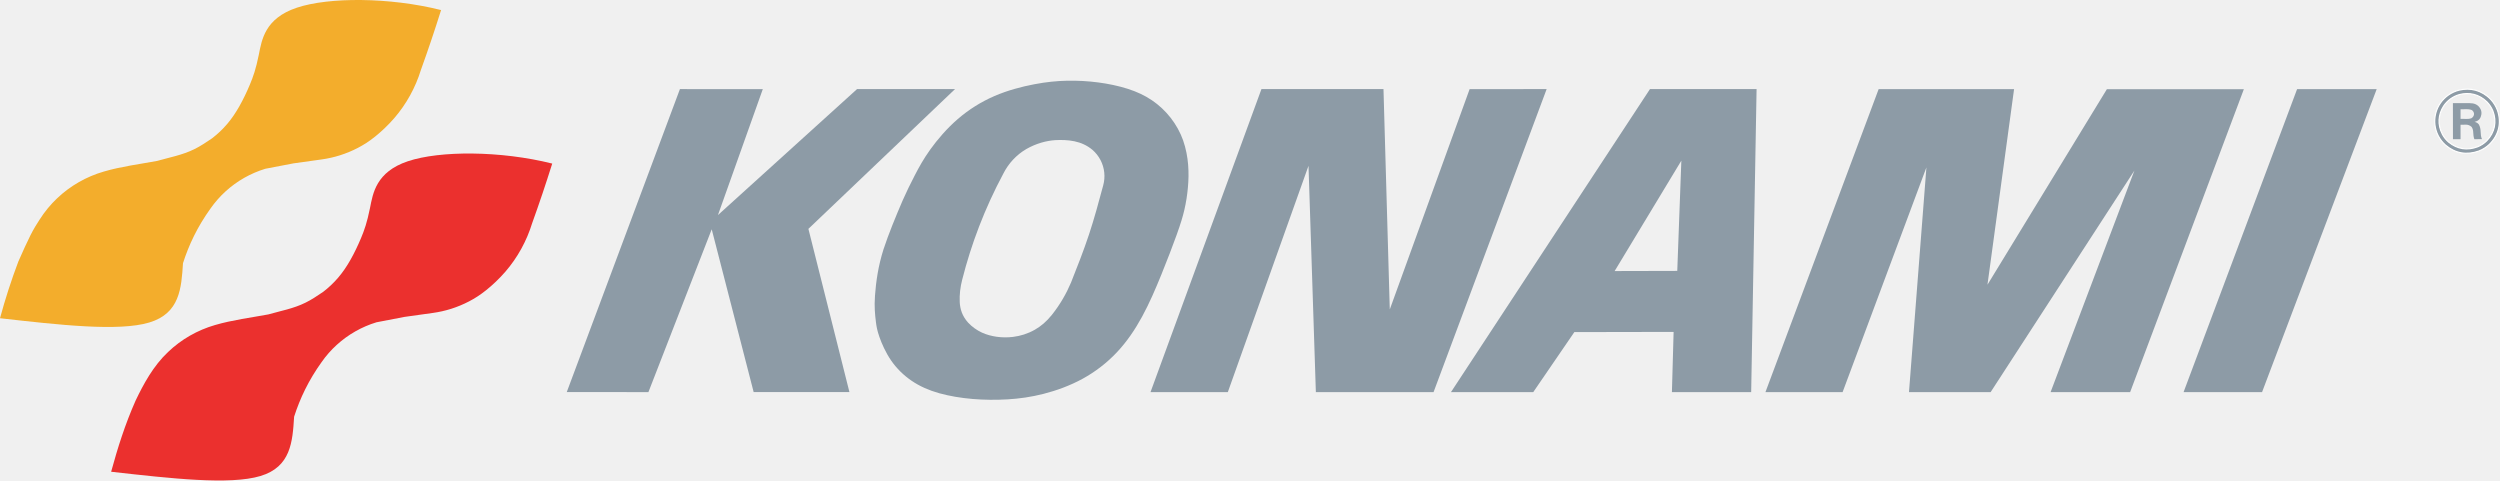
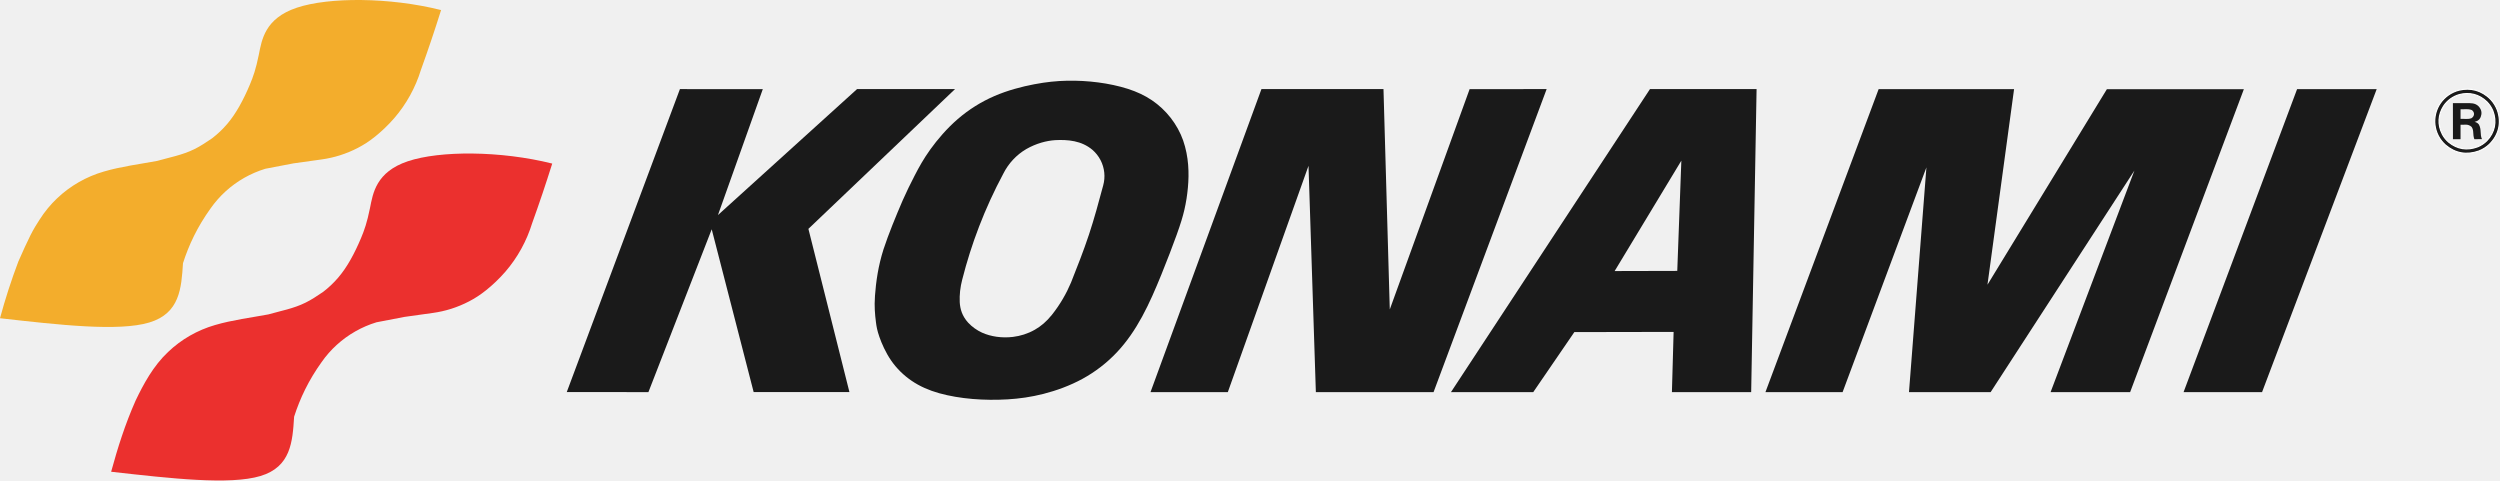
<svg xmlns="http://www.w3.org/2000/svg" version="1.1" id="Layer_1" x="0px" y="0px" width="453.174" height="87.098" viewBox="0 0 453.174 87.098" enable-background="new 0 0 476.5 89.097" xml:space="preserve">
  <defs id="defs3182">
	
	
	
	
	
	
	
	
	
	
</defs>
-   <g id="g3855">
-     <g id="g3413">
-       <path fill-rule="evenodd" clip-rule="evenodd" fill="#f3ad2c" d="m 0,57.685 c 10.768,1.218 21.535,2.438 27.064,0.774 5.528,-1.662 5.817,-6.209 6.106,-10.754 1.055,-3.295 2.611,-6.594 4.984,-9.899 0.796,-1.137 1.717,-2.186 2.743,-3.121 1.028,-0.937 2.161,-1.758 3.369,-2.444 1.21,-0.688 2.498,-1.242 3.829,-1.648 v 0 l 5.097,-0.979 5.141,-0.717 v 0 c 2.18,-0.303 4.401,-0.977 6.547,-2.095 1.021,-0.533 1.998,-1.148 3.108,-2.036 1.112,-0.891 2.356,-2.052 3.462,-3.33 1.108,-1.28 2.077,-2.678 2.894,-4.158 0.816,-1.482 1.479,-3.046 1.975,-4.662 1.295,-3.585 2.506,-7.183 3.636,-10.793 -9.363,-2.347 -20.381,-2.363 -26.165,-0.422 -5.784,1.939 -6.337,5.832 -6.868,8.483 -0.533,2.651 -1.042,4.06 -1.623,5.441 -0.579,1.381 -1.229,2.736 -1.91,3.938 -0.681,1.201 -1.394,2.254 -2.214,3.217 -0.82,0.963 -1.746,1.838 -2.753,2.606 -1.055,0.715 -2.111,1.429 -3.203,1.958 -2.166,1.07 -4.473,1.479 -6.733,2.124 -3.195,0.596 -6.455,0.991 -9.659,1.927 -1.586,0.458 -3.118,1.107 -4.55,1.929 -1.431,0.819 -2.761,1.814 -3.953,2.95 -1.192,1.138 -2.243,2.419 -3.127,3.806 -0.519,0.803 -1.037,1.606 -1.682,2.878 -0.646,1.273 -1.42,3.015 -2.192,4.756 -1.285,3.398 -2.39,6.823 -3.323,10.271 z" id="path3157" />
-       <path fill-rule="evenodd" clip-rule="evenodd" fill="#eb302e" d="m 20.146,85.513 c 10.767,1.217 21.536,2.437 27.064,0.774 5.528,-1.663 5.816,-6.207 6.106,-10.754 1.055,-3.295 2.613,-6.596 4.985,-9.9 0.795,-1.137 1.716,-2.187 2.745,-3.121 1.026,-0.935 2.159,-1.756 3.369,-2.444 1.21,-0.688 2.496,-1.241 3.829,-1.647 v 0 l 5.095,-0.979 5.141,-0.719 v 0 c 2.18,-0.3 4.402,-0.974 6.547,-2.092 1.022,-0.534 1.998,-1.148 3.108,-2.039 1.111,-0.888 2.356,-2.051 3.464,-3.33 1.106,-1.278 2.077,-2.678 2.892,-4.158 0.817,-1.48 1.479,-3.044 1.976,-4.659 1.294,-3.586 2.505,-7.184 3.635,-10.794 -9.363,-2.348 -20.38,-2.362 -26.166,-0.422 -5.784,1.939 -6.337,5.832 -6.868,8.483 -0.533,2.65 -1.043,4.059 -1.622,5.44 -0.58,1.381 -1.229,2.735 -1.911,3.938 -0.681,1.202 -1.395,2.252 -2.214,3.217 -0.819,0.961 -1.746,1.837 -2.752,2.606 -1.056,0.716 -2.112,1.429 -3.203,1.957 -2.167,1.072 -4.473,1.48 -6.734,2.125 -3.196,0.595 -6.454,0.991 -9.66,1.926 -1.586,0.46 -3.118,1.108 -4.549,1.928 -1.431,0.821 -2.762,1.814 -3.953,2.953 -2.689,2.528 -4.455,5.821 -5.887,8.807 -1.896,4.269 -3.251,8.566 -4.437,12.904 z" id="path3159" />
-     </g>
-     <g id="g3409" transform="translate(-18,14.24662)">
-       <polygon fill-rule="evenodd" clip-rule="evenodd" fill="#8d9ba6" points="122.736,58.824 137.539,58.831 149.012,29.317 156.614,58.824 173.976,58.824 166.539,29.238 193.116,3.904 175.355,3.904 150.142,26.738 158.273,3.909 143.25,3.904 " id="polygon3161" transform="translate(-2,-1.999799)" />
-       <path fill-rule="evenodd" clip-rule="evenodd" fill="#8d9ba6" d="m 232.467,11.21 c -0.519,-1.466 -1.286,-2.849 -2.246,-4.083 -0.961,-1.234 -2.115,-2.32 -3.411,-3.198 -1.295,-0.876 -2.731,-1.545 -4.374,-2.073 -3.346,-1.06 -7.293,-1.546 -11.002,-1.47 -1.884,0.04 -3.764,0.222 -5.986,0.647 -2.223,0.424 -4.787,1.093 -7.194,2.133 -2.406,1.04 -4.658,2.454 -6.638,4.166 -1.979,1.711 -3.689,3.723 -4.95,5.473 -1.259,1.749 -2.07,3.235 -2.847,4.735 -0.775,1.5 -1.519,3.013 -2.199,4.554 -1.309,3.049 -2.523,6.002 -3.47,8.863 -0.45,1.419 -0.801,2.87 -1.056,4.337 -0.254,1.467 -0.41,2.95 -0.486,4.063 -0.076,1.114 -0.073,1.855 -0.033,2.596 0.038,0.74 0.111,1.479 0.208,2.215 0.094,0.74 0.212,1.478 0.627,2.663 0.414,1.186 1.123,2.815 2.119,4.262 0.996,1.447 2.278,2.705 3.74,3.696 1.463,0.991 3.104,1.716 4.973,2.242 3.787,1.051 8.239,1.362 12.411,1.114 2.111,-0.128 4.214,-0.411 6.515,-0.998 2.302,-0.588 4.799,-1.485 7.099,-2.747 2.301,-1.262 4.403,-2.888 6.195,-4.793 1.794,-1.903 3.278,-4.087 4.579,-6.479 1.302,-2.395 2.421,-4.997 3.486,-7.617 1.064,-2.621 2.074,-5.258 2.776,-7.218 0.702,-1.959 1.097,-3.239 1.396,-4.541 0.3,-1.304 0.507,-2.628 0.628,-3.961 0.246,-2.631 0.165,-5.617 -0.86,-8.581 z m -14.493,8.159 c -0.803,2.99 -1.606,5.979 -2.579,8.915 -0.973,2.936 -2.114,5.814 -3.255,8.694 -0.833,1.974 -1.979,3.985 -3.456,5.838 -0.981,1.228 -1.997,2.083 -3.116,2.715 -1.282,0.729 -2.623,1.127 -3.933,1.291 -1.994,0.249 -4.037,-0.049 -5.644,-0.781 -0.876,-0.406 -1.774,-1.019 -2.498,-1.801 -1.1,-1.215 -1.45,-2.484 -1.522,-3.697 -0.065,-1.378 0.098,-2.752 0.445,-4.084 1.639,-6.465 4.068,-12.897 7.456,-19.232 0.462,-0.919 1.056,-1.773 1.758,-2.526 0.702,-0.754 1.516,-1.408 2.404,-1.927 1.823,-1.042 3.659,-1.506 5.211,-1.616 2.325,-0.12 4.795,0.083 6.782,1.759 0.599,0.518 1.097,1.15 1.463,1.851 0.365,0.701 0.598,1.471 0.679,2.256 0.084,0.785 0.015,1.583 -0.195,2.345 z" id="path3163" />
-       <polygon fill-rule="evenodd" clip-rule="evenodd" fill="#8d9ba6" points="258.525,58.831 279.861,58.831 300.36,3.904 286.4,3.905 271.925,43.847 270.784,3.904 248.662,3.904 228.553,58.831 242.568,58.831 257.192,17.807 " id="polygon3165" transform="translate(-2,-1.999799)" />
-       <path fill-rule="evenodd" clip-rule="evenodd" fill="#8d9ba6" d="m 321.375,45.918 -0.308,10.921 h 14.369 L 336.415,1.901 H 317.091 L 281.016,56.834 h 14.914 l 7.451,-10.882 z m 1.402,-31.043 -0.74,19.983 -11.351,0.029 z" id="path3167" />
-       <polygon fill-rule="evenodd" clip-rule="evenodd" fill="#8d9ba6" points="406.129,58.834 426.744,3.92 401.914,3.92 380.268,39.364 385.09,3.915 360.539,3.915 340.022,58.829 354.009,58.829 369.2,18.096 366.04,58.839 380.838,58.839 406.902,18.671 391.708,58.834 " id="polygon3169" transform="translate(-2,-1.999799)" />
-       <polygon fill-rule="evenodd" clip-rule="evenodd" fill="#8d9ba6" points="430.041,58.836 450.82,3.916 436.391,3.916 415.814,58.836 " id="polygon3171" transform="translate(-2,-1.999799)" />
-       <path fill="none" stroke="#ffffff" stroke-width="0.216" stroke-miterlimit="2.613" d="m 470.697,5.701 c -0.266,-0.705 -0.668,-1.357 -1.18,-1.911 -1.639,-1.702 -3.723,-2.188 -5.775,-1.696 -0.678,0.172 -1.326,0.469 -1.902,0.868 -0.576,0.398 -1.08,0.902 -1.477,1.477 -0.811,1.167 -1.152,2.609 -0.984,3.973 0.082,0.692 0.291,1.368 0.613,1.987 0.326,0.619 0.764,1.179 1.285,1.645 1.791,1.53 3.865,1.875 6.064,1.091 0.705,-0.272 1.357,-0.684 1.904,-1.203 1.765,-1.729 2.245,-3.998 1.452,-6.231 m 0,0 v 0 m -1.939,5.578 c -0.467,0.46 -1.023,0.829 -1.631,1.077 -1.906,0.718 -3.686,0.439 -5.246,-0.837 -0.457,-0.392 -0.844,-0.864 -1.131,-1.391 -0.959,-1.824 -0.752,-3.631 0.199,-5.131 0.328,-0.502 0.748,-0.944 1.234,-1.3 0.484,-0.355 1.035,-0.625 1.615,-0.79 1.775,-0.476 3.582,-0.082 5.006,1.317 0.457,0.467 0.822,1.023 1.072,1.627 0.753,1.947 0.354,3.92 -1.118,5.428 m 0,0 v 0" id="path3173" style="fill:#8d9ba6;fill-opacity:1" />
-       <path fill-rule="evenodd" clip-rule="evenodd" fill="#ffffff" d="m 467.338,8.311 c -0.236,-0.307 -0.508,-0.395 -0.777,-0.468 0.34,-0.079 0.857,-0.253 1.111,-0.875 0.217,-0.589 0.264,-1.253 -0.4,-1.965 -0.648,-0.623 -1.432,-0.543 -2.168,-0.56 v 0 l -2.467,0.002 0.008,6.536 1.377,0.006 v -2.622 0 c 0.625,0.07 1.299,-0.25 2.008,0.397 0.469,0.692 0.15,1.243 0.49,2.219 v 0 l 1.387,-0.002 v 0 c -0.407,-0.874 -0.042,-1.737 -0.569,-2.668 z m -1.324,-1.137 c -0.648,0.252 -1.328,0.091 -1.992,0.122 v 0 -1.737 0 c 0.678,0.044 1.299,-0.138 2.035,0.14 0.49,0.315 0.615,1.03 -0.043,1.475 z" id="path3175" style="fill:#8d9ba6;fill-opacity:1" />
-     </g>
+   <g id="g3413">
+     <path fill-rule="evenodd" clip-rule="evenodd" fill="#f3ad2c" d="m 0,57.685 c 10.768,1.218 21.535,2.438 27.064,0.774 5.528,-1.662 5.817,-6.209 6.106,-10.754 1.055,-3.295 2.611,-6.594 4.984,-9.899 0.796,-1.137 1.717,-2.186 2.743,-3.121 1.028,-0.937 2.161,-1.758 3.369,-2.444 1.21,-0.688 2.498,-1.242 3.829,-1.648 v 0 l 5.097,-0.979 5.141,-0.717 v 0 c 2.18,-0.303 4.401,-0.977 6.547,-2.095 1.021,-0.533 1.998,-1.148 3.108,-2.036 1.112,-0.891 2.356,-2.052 3.462,-3.33 1.108,-1.28 2.077,-2.678 2.894,-4.158 0.816,-1.482 1.479,-3.046 1.975,-4.662 1.295,-3.585 2.506,-7.183 3.636,-10.793 -9.363,-2.347 -20.381,-2.363 -26.165,-0.422 -5.784,1.939 -6.337,5.832 -6.868,8.483 -0.533,2.651 -1.042,4.06 -1.623,5.441 -0.579,1.381 -1.229,2.736 -1.91,3.938 -0.681,1.201 -1.394,2.254 -2.214,3.217 -0.82,0.963 -1.746,1.838 -2.753,2.606 -1.055,0.715 -2.111,1.429 -3.203,1.958 -2.166,1.07 -4.473,1.479 -6.733,2.124 -3.195,0.596 -6.455,0.991 -9.659,1.927 -1.586,0.458 -3.118,1.107 -4.55,1.929 -1.431,0.819 -2.761,1.814 -3.953,2.95 -1.192,1.138 -2.243,2.419 -3.127,3.806 -0.519,0.803 -1.037,1.606 -1.682,2.878 -0.646,1.273 -1.42,3.015 -2.192,4.756 -1.285,3.398 -2.39,6.823 -3.323,10.271 z" id="path3157" />
+     <path fill-rule="evenodd" clip-rule="evenodd" fill="#eb302e" d="m 20.146,85.513 c 10.767,1.217 21.536,2.437 27.064,0.774 5.528,-1.663 5.816,-6.207 6.106,-10.754 1.055,-3.295 2.613,-6.596 4.985,-9.9 0.795,-1.137 1.716,-2.187 2.745,-3.121 1.026,-0.935 2.159,-1.756 3.369,-2.444 1.21,-0.688 2.496,-1.241 3.829,-1.647 v 0 l 5.095,-0.979 5.141,-0.719 v 0 c 2.18,-0.3 4.402,-0.974 6.547,-2.092 1.022,-0.534 1.998,-1.148 3.108,-2.039 1.111,-0.888 2.356,-2.051 3.464,-3.33 1.106,-1.278 2.077,-2.678 2.892,-4.158 0.817,-1.48 1.479,-3.044 1.976,-4.659 1.294,-3.586 2.505,-7.184 3.635,-10.794 -9.363,-2.348 -20.38,-2.362 -26.166,-0.422 -5.784,1.939 -6.337,5.832 -6.868,8.483 -0.533,2.65 -1.043,4.059 -1.622,5.44 -0.58,1.381 -1.229,2.735 -1.911,3.938 -0.681,1.202 -1.395,2.252 -2.214,3.217 -0.819,0.961 -1.746,1.837 -2.752,2.606 -1.056,0.716 -2.112,1.429 -3.203,1.957 -2.167,1.072 -4.473,1.48 -6.734,2.125 -3.196,0.595 -6.454,0.991 -9.66,1.926 -1.586,0.46 -3.118,1.108 -4.549,1.928 -1.431,0.821 -2.762,1.814 -3.953,2.953 -2.689,2.528 -4.455,5.821 -5.887,8.807 -1.896,4.269 -3.251,8.566 -4.437,12.904 z" id="path3159" />
+   </g>
+   <g id="g3409" transform="translate(-18,14.24662)" style="fill:#1a1a1a">
+     <polygon fill-rule="evenodd" clip-rule="evenodd" fill="#8d9ba6" points="149.012,29.317 156.614,58.824 173.976,58.824 166.539,29.238 193.116,3.904 175.355,3.904 150.142,26.738 158.273,3.909 143.25,3.904 122.736,58.824 137.539,58.831 " id="polygon3161" transform="translate(-2,-1.999799)" style="fill:#1a1a1a" />
+     <path fill-rule="evenodd" clip-rule="evenodd" fill="#8d9ba6" d="m 232.467,11.21 c -0.519,-1.466 -1.286,-2.849 -2.246,-4.083 -0.961,-1.234 -2.115,-2.32 -3.411,-3.198 -1.295,-0.876 -2.731,-1.545 -4.374,-2.073 -3.346,-1.06 -7.293,-1.546 -11.002,-1.47 -1.884,0.04 -3.764,0.222 -5.986,0.647 -2.223,0.424 -4.787,1.093 -7.194,2.133 -2.406,1.04 -4.658,2.454 -6.638,4.166 -1.979,1.711 -3.689,3.723 -4.95,5.473 -1.259,1.749 -2.07,3.235 -2.847,4.735 -0.775,1.5 -1.519,3.013 -2.199,4.554 -1.309,3.049 -2.523,6.002 -3.47,8.863 -0.45,1.419 -0.801,2.87 -1.056,4.337 -0.254,1.467 -0.41,2.95 -0.486,4.063 -0.076,1.114 -0.073,1.855 -0.033,2.596 0.038,0.74 0.111,1.479 0.208,2.215 0.094,0.74 0.212,1.478 0.627,2.663 0.414,1.186 1.123,2.815 2.119,4.262 0.996,1.447 2.278,2.705 3.74,3.696 1.463,0.991 3.104,1.716 4.973,2.242 3.787,1.051 8.239,1.362 12.411,1.114 2.111,-0.128 4.214,-0.411 6.515,-0.998 2.302,-0.588 4.799,-1.485 7.099,-2.747 2.301,-1.262 4.403,-2.888 6.195,-4.793 1.794,-1.903 3.278,-4.087 4.579,-6.479 1.302,-2.395 2.421,-4.997 3.486,-7.617 1.064,-2.621 2.074,-5.258 2.776,-7.218 0.702,-1.959 1.097,-3.239 1.396,-4.541 0.3,-1.304 0.507,-2.628 0.628,-3.961 0.246,-2.631 0.165,-5.617 -0.86,-8.581 z m -14.493,8.159 c -0.803,2.99 -1.606,5.979 -2.579,8.915 -0.973,2.936 -2.114,5.814 -3.255,8.694 -0.833,1.974 -1.979,3.985 -3.456,5.838 -0.981,1.228 -1.997,2.083 -3.116,2.715 -1.282,0.729 -2.623,1.127 -3.933,1.291 -1.994,0.249 -4.037,-0.049 -5.644,-0.781 -0.876,-0.406 -1.774,-1.019 -2.498,-1.801 -1.1,-1.215 -1.45,-2.484 -1.522,-3.697 -0.065,-1.378 0.098,-2.752 0.445,-4.084 1.639,-6.465 4.068,-12.897 7.456,-19.232 0.462,-0.919 1.056,-1.773 1.758,-2.526 0.702,-0.754 1.516,-1.408 2.404,-1.927 1.823,-1.042 3.659,-1.506 5.211,-1.616 2.325,-0.12 4.795,0.083 6.782,1.759 0.599,0.518 1.097,1.15 1.463,1.851 0.365,0.701 0.598,1.471 0.679,2.256 0.084,0.785 0.015,1.583 -0.195,2.345 z" id="path3163" style="fill:#1a1a1a" />
+     <polygon fill-rule="evenodd" clip-rule="evenodd" fill="#8d9ba6" points="300.36,3.904 286.4,3.905 271.925,43.847 270.784,3.904 248.662,3.904 228.553,58.831 242.568,58.831 257.192,17.807 258.525,58.831 279.861,58.831 " id="polygon3165" transform="translate(-2,-1.999799)" style="fill:#1a1a1a" />
+     <path fill-rule="evenodd" clip-rule="evenodd" fill="#8d9ba6" d="m 321.375,45.918 -0.308,10.921 h 14.369 L 336.415,1.901 H 317.091 L 281.016,56.834 h 14.914 l 7.451,-10.882 z m 1.402,-31.043 -0.74,19.983 -11.351,0.029 z" id="path3167" style="fill:#1a1a1a" />
+     <polygon fill-rule="evenodd" clip-rule="evenodd" fill="#8d9ba6" points="401.914,3.92 380.268,39.364 385.09,3.915 360.539,3.915 340.022,58.829 354.009,58.829 369.2,18.096 366.04,58.839 380.838,58.839 406.902,18.671 391.708,58.834 406.129,58.834 426.744,3.92 " id="polygon3169" transform="translate(-2,-1.999799)" style="fill:#1a1a1a" />
+     <polygon fill-rule="evenodd" clip-rule="evenodd" fill="#8d9ba6" points="436.391,3.916 415.814,58.836 430.041,58.836 450.82,3.916 " id="polygon3171" transform="translate(-2,-1.999799)" style="fill:#1a1a1a" />
+     <path fill="none" stroke="#ffffff" stroke-width="0.216" stroke-miterlimit="2.613" d="m 470.697,5.701 c -0.266,-0.705 -0.668,-1.357 -1.18,-1.911 -1.639,-1.702 -3.723,-2.188 -5.775,-1.696 -0.678,0.172 -1.326,0.469 -1.902,0.868 -0.576,0.398 -1.08,0.902 -1.477,1.477 -0.811,1.167 -1.152,2.609 -0.984,3.973 0.082,0.692 0.291,1.368 0.613,1.987 0.326,0.619 0.764,1.179 1.285,1.645 1.791,1.53 3.865,1.875 6.064,1.091 0.705,-0.272 1.357,-0.684 1.904,-1.203 1.765,-1.729 2.245,-3.998 1.452,-6.231 m 0,0 v 0 m -1.939,5.578 c -0.467,0.46 -1.023,0.829 -1.631,1.077 -1.906,0.718 -3.686,0.439 -5.246,-0.837 -0.457,-0.392 -0.844,-0.864 -1.131,-1.391 -0.959,-1.824 -0.752,-3.631 0.199,-5.131 0.328,-0.502 0.748,-0.944 1.234,-1.3 0.484,-0.355 1.035,-0.625 1.615,-0.79 1.775,-0.476 3.582,-0.082 5.006,1.317 0.457,0.467 0.822,1.023 1.072,1.627 0.753,1.947 0.354,3.92 -1.118,5.428 m 0,0 v 0" id="path3173" style="fill:#1a1a1a;fill-opacity:1" />
+     <path fill-rule="evenodd" clip-rule="evenodd" fill="#ffffff" d="m 467.338,8.311 c -0.236,-0.307 -0.508,-0.395 -0.777,-0.468 0.34,-0.079 0.857,-0.253 1.111,-0.875 0.217,-0.589 0.264,-1.253 -0.4,-1.965 -0.648,-0.623 -1.432,-0.543 -2.168,-0.56 v 0 l -2.467,0.002 0.008,6.536 1.377,0.006 v -2.622 0 c 0.625,0.07 1.299,-0.25 2.008,0.397 0.469,0.692 0.15,1.243 0.49,2.219 v 0 l 1.387,-0.002 v 0 c -0.407,-0.874 -0.042,-1.737 -0.569,-2.668 z m -1.324,-1.137 c -0.648,0.252 -1.328,0.091 -1.992,0.122 v 0 -1.737 0 c 0.678,0.044 1.299,-0.138 2.035,0.14 0.49,0.315 0.615,1.03 -0.043,1.475 z" id="path3175" style="fill:#1a1a1a;fill-opacity:1" />
  </g>
</svg>
